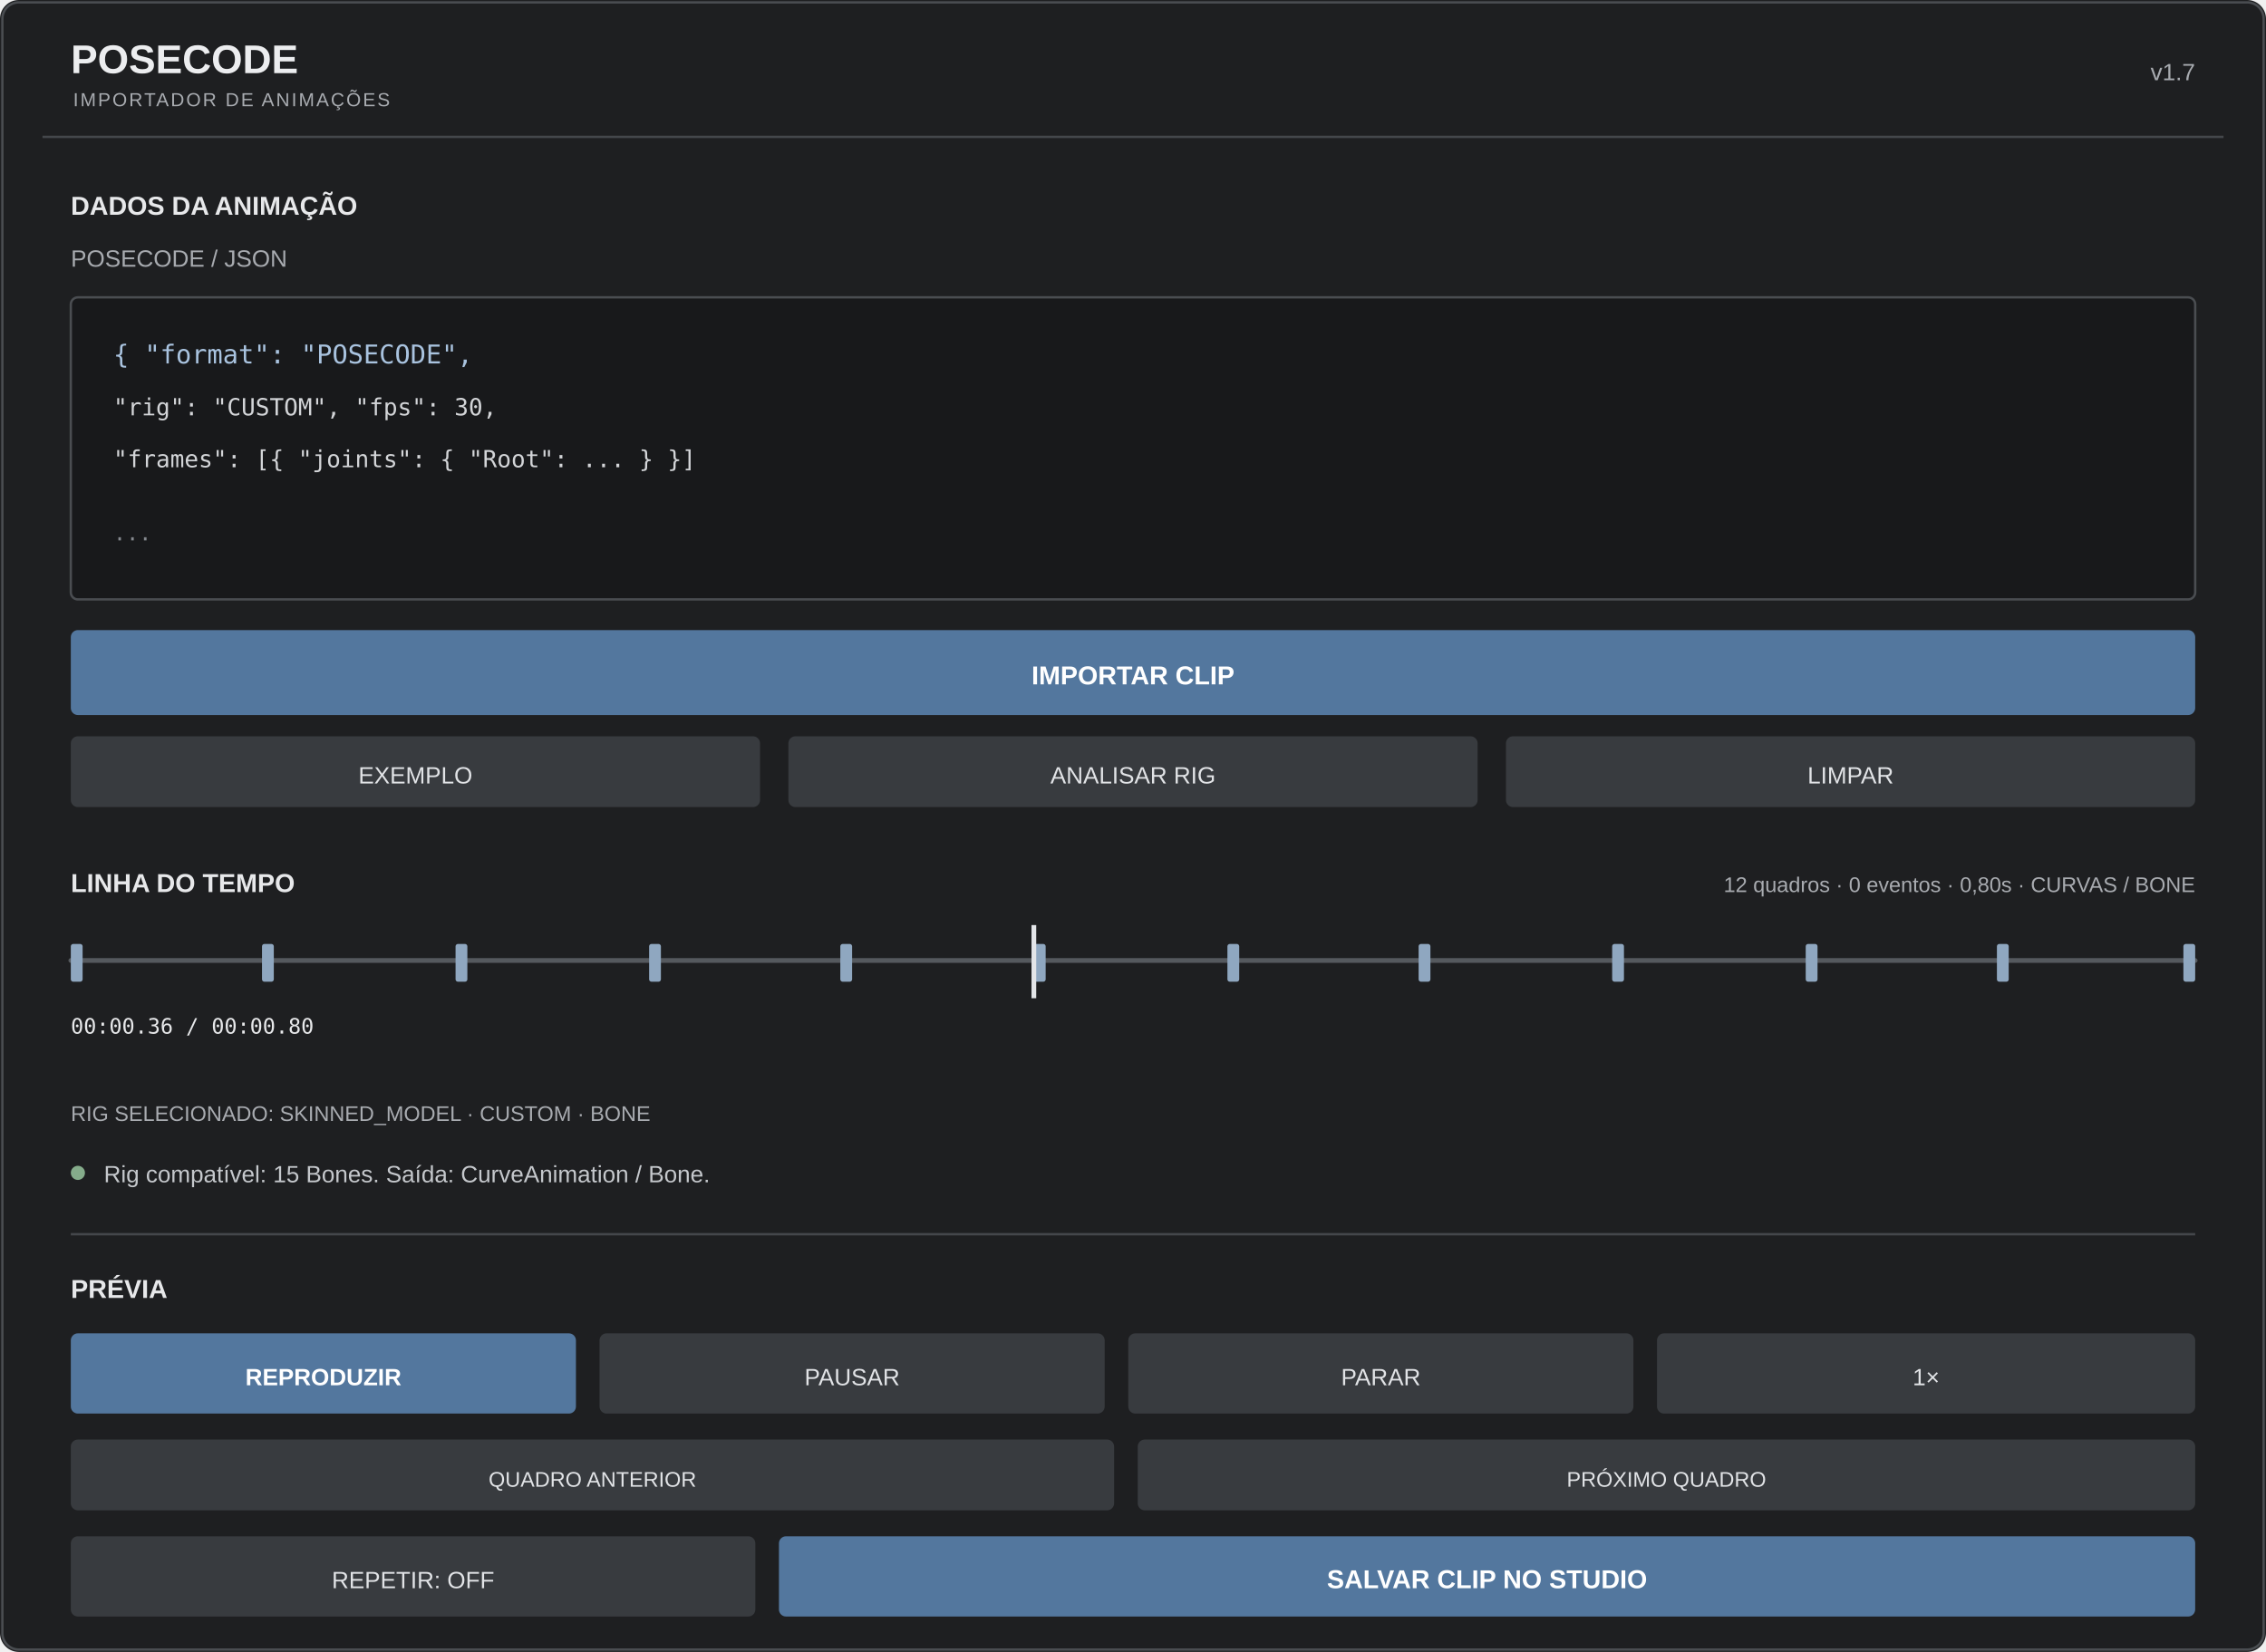
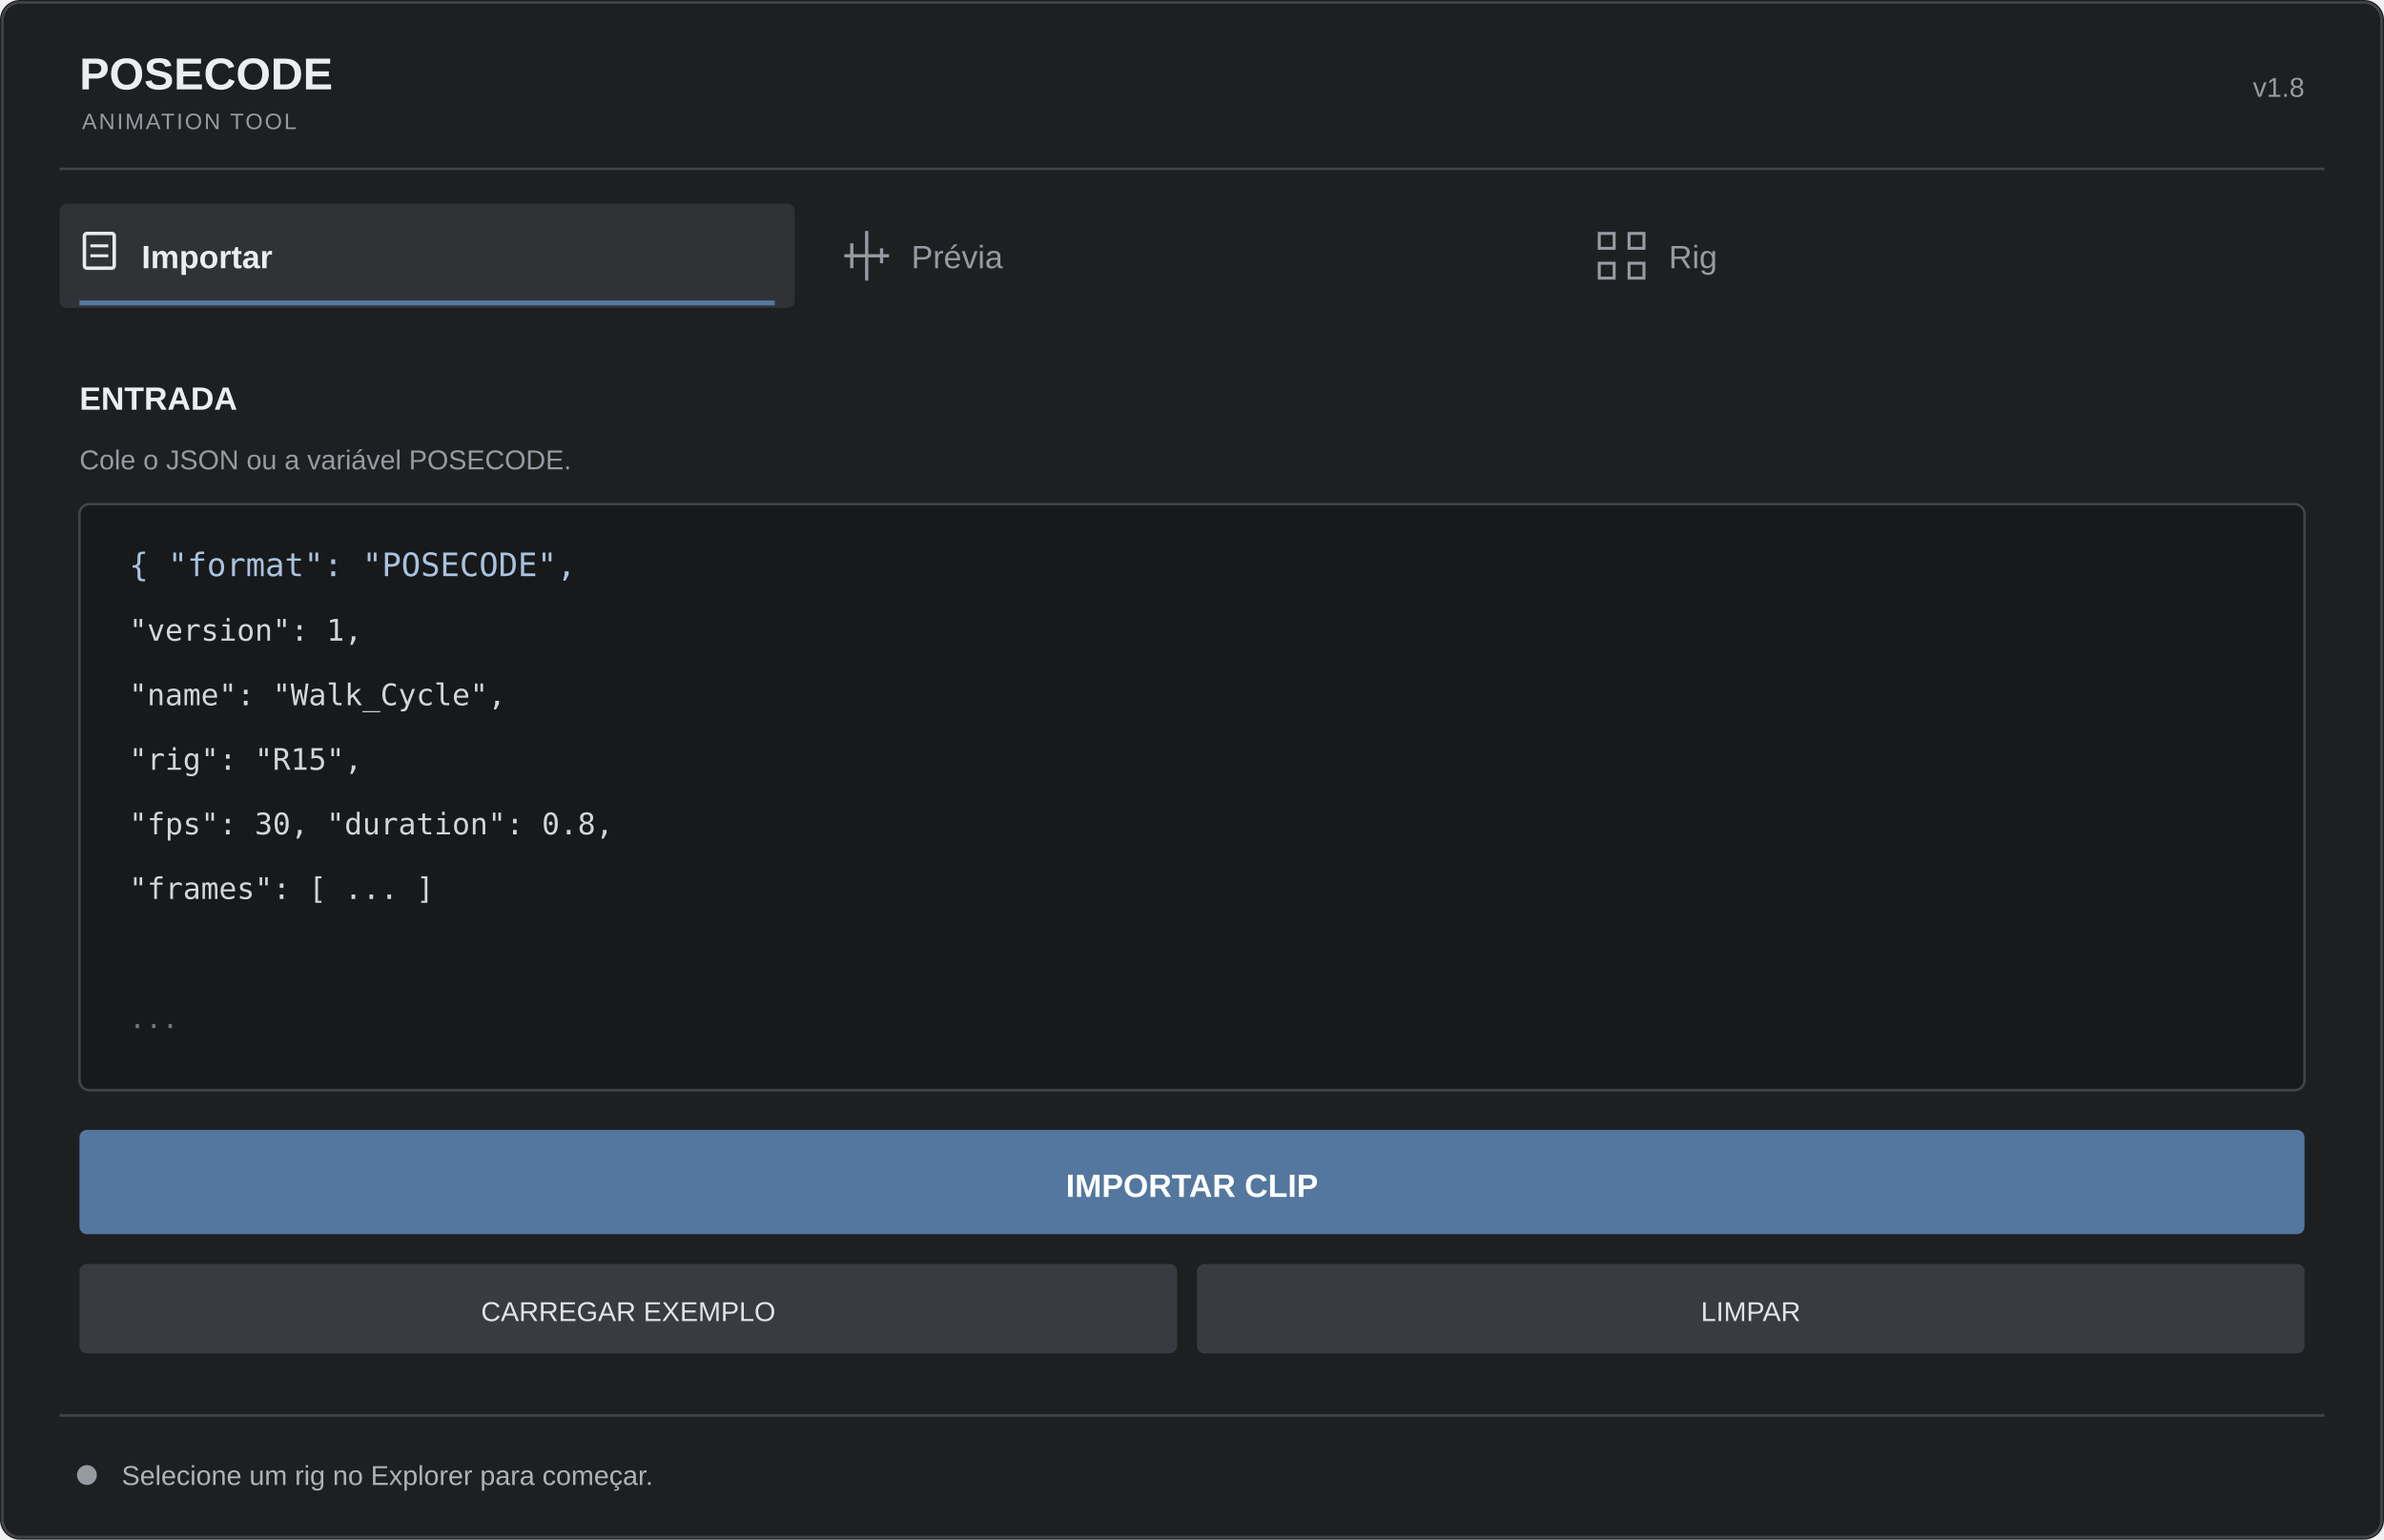
- <svg xmlns="http://www.w3.org/2000/svg" width="960" height="700" viewBox="0 0 960 700" fill="none">
-   <rect width="960" height="700" rx="8" fill="#1E1F21" />
-   <rect x="1" y="1" width="958" height="698" rx="7" stroke="#4A4D51" />
-   <path d="M18 58H942" stroke="#44474B" />
-   <text x="30" y="31" fill="#ECEDEF" font-family="Arial,sans-serif" font-size="17" font-weight="700">POSECODE</text>
-   <text x="31" y="45" fill="#A8ABB0" font-family="Arial,sans-serif" font-size="8" letter-spacing=".8">IMPORTADOR DE ANIMAÇÕES</text>
-   <text x="930" y="34" text-anchor="end" fill="#A8ABB0" font-family="Arial,sans-serif" font-size="10">v1.7</text>
-   <text x="30" y="91" fill="#E7E8EA" font-family="Arial,sans-serif" font-size="11" font-weight="700">DADOS DA ANIMAÇÃO</text>
-   <text x="30" y="113" fill="#A8ABB0" font-family="Arial,sans-serif" font-size="10">POSECODE / JSON</text>
-   <rect x="30" y="126" width="900" height="128" rx="3" fill="#18191B" stroke="#4A4D51" />
-   <text x="48" y="154" fill="#A9C3DF" font-family="monospace" font-size="11">{ "format": "POSECODE",</text>
-   <text x="48" y="176" fill="#D3D5D8" font-family="monospace" font-size="10">  "rig": "CUSTOM", "fps": 30,</text>
-   <text x="48" y="198" fill="#D3D5D8" font-family="monospace" font-size="10">  "frames": [{ "joints": { "Root": ... } }]</text>
-   <text x="48" y="229" fill="#85898F" font-family="monospace" font-size="9">...</text>
-   <rect x="30" y="267" width="900" height="36" rx="3" fill="#53779E" />
-   <text x="480" y="290" text-anchor="middle" fill="#FFFFFF" font-family="Arial,sans-serif" font-size="11" font-weight="700">IMPORTAR CLIP</text>
-   <rect x="30" y="312" width="292" height="30" rx="3" fill="#383B3F" />
-   <text x="176" y="332" text-anchor="middle" fill="#E1E3E6" font-family="Arial,sans-serif" font-size="10">EXEMPLO</text>
-   <rect x="334" y="312" width="292" height="30" rx="3" fill="#383B3F" />
-   <text x="480" y="332" text-anchor="middle" fill="#E1E3E6" font-family="Arial,sans-serif" font-size="10">ANALISAR RIG</text>
-   <rect x="638" y="312" width="292" height="30" rx="3" fill="#383B3F" />
-   <text x="784" y="332" text-anchor="middle" fill="#E1E3E6" font-family="Arial,sans-serif" font-size="10">LIMPAR</text>
-   <text x="30" y="378" fill="#E7E8EA" font-family="Arial,sans-serif" font-size="11" font-weight="700">LINHA DO TEMPO</text>
-   <text x="930" y="378" text-anchor="end" fill="#A8ABB0" font-family="Arial,sans-serif" font-size="9">12 quadros · 0 eventos · 0,80s · CURVAS / BONE</text>
-   <path d="M30 407H930" stroke="#55595E" stroke-width="2" stroke-linecap="round" />
-   <g fill="#8FA7C0">
-     <rect x="30" y="400" width="5" height="16" rx="1" />
-     <rect x="111" y="400" width="5" height="16" rx="1" />
-     <rect x="193" y="400" width="5" height="16" rx="1" />
-     <rect x="275" y="400" width="5" height="16" rx="1" />
-     <rect x="356" y="400" width="5" height="16" rx="1" />
-     <rect x="438" y="400" width="5" height="16" rx="1" />
-     <rect x="520" y="400" width="5" height="16" rx="1" />
-     <rect x="601" y="400" width="5" height="16" rx="1" />
-     <rect x="683" y="400" width="5" height="16" rx="1" />
-     <rect x="765" y="400" width="5" height="16" rx="1" />
-     <rect x="846" y="400" width="5" height="16" rx="1" />
-     <rect x="925" y="400" width="5" height="16" rx="1" />
-   </g>
-   <path d="M438 392V423" stroke="#E3E5E8" stroke-width="2" />
-   <text x="30" y="438" fill="#E7E8EA" font-family="monospace" font-size="9">00:00.36 / 00:00.80</text>
-   <text x="30" y="475" fill="#A8ABB0" font-family="Arial,sans-serif" font-size="9">RIG SELECIONADO: SKINNED_MODEL · CUSTOM · BONE</text>
-   <circle cx="33" cy="497" r="3" fill="#85AC8B" />
-   <text x="44" y="501" fill="#C5C8CC" font-family="Arial,sans-serif" font-size="10">Rig compatível: 15 Bones. Saída: CurveAnimation / Bone.</text>
-   <path d="M30 523H930" stroke="#44474B" />
-   <text x="30" y="550" fill="#E7E8EA" font-family="Arial,sans-serif" font-size="11" font-weight="700">PRÉVIA</text>
-   <rect x="30" y="565" width="214" height="34" rx="3" fill="#53779E" />
-   <text x="137" y="587" text-anchor="middle" fill="#FFFFFF" font-family="Arial,sans-serif" font-size="10" font-weight="700">REPRODUZIR</text>
-   <rect x="254" y="565" width="214" height="34" rx="3" fill="#383B3F" />
-   <text x="361" y="587" text-anchor="middle" fill="#E1E3E6" font-family="Arial,sans-serif" font-size="10">PAUSAR</text>
-   <rect x="478" y="565" width="214" height="34" rx="3" fill="#383B3F" />
-   <text x="585" y="587" text-anchor="middle" fill="#E1E3E6" font-family="Arial,sans-serif" font-size="10">PARAR</text>
-   <rect x="702" y="565" width="228" height="34" rx="3" fill="#383B3F" />
-   <text x="816" y="587" text-anchor="middle" fill="#E1E3E6" font-family="Arial,sans-serif" font-size="10">1×</text>
-   <rect x="30" y="610" width="442" height="30" rx="3" fill="#383B3F" />
-   <text x="251" y="630" text-anchor="middle" fill="#E1E3E6" font-family="Arial,sans-serif" font-size="9">QUADRO ANTERIOR</text>
-   <rect x="482" y="610" width="448" height="30" rx="3" fill="#383B3F" />
-   <text x="706" y="630" text-anchor="middle" fill="#E1E3E6" font-family="Arial,sans-serif" font-size="9">PRÓXIMO QUADRO</text>
-   <rect x="30" y="651" width="290" height="34" rx="3" fill="#383B3F" />
-   <text x="175" y="673" text-anchor="middle" fill="#E1E3E6" font-family="Arial,sans-serif" font-size="10">REPETIR: OFF</text>
-   <rect x="330" y="651" width="600" height="34" rx="3" fill="#53779E" />
-   <text x="630" y="673" text-anchor="middle" fill="#FFFFFF" font-family="Arial,sans-serif" font-size="11" font-weight="700">SALVAR CLIP NO STUDIO</text>
+ <svg xmlns="http://www.w3.org/2000/svg" width="960" height="620" viewBox="0 0 960 620" fill="none">
+   <rect width="960" height="620" rx="8" fill="#1E1F21" />
+   <rect x="1" y="1" width="958" height="618" rx="7" stroke="#414449" />
+   <text x="32" y="36" fill="#ECEDEF" font-family="Arial,sans-serif" font-size="18" font-weight="700">POSECODE</text>
+   <text x="33" y="52" fill="#969BA2" font-family="Arial,sans-serif" font-size="9" letter-spacing=".8">ANIMATION TOOL</text>
+   <text x="928" y="39" text-anchor="end" fill="#969BA2" font-family="Arial,sans-serif" font-size="11">v1.8</text>
+   <path d="M24 68H936" stroke="#414449" />
+   <rect x="24" y="82" width="296" height="42" rx="3" fill="#303236" />
+   <rect x="34" y="94" width="12" height="14" rx="1" stroke="#E8EAED" stroke-width="1.4" />
+   <path d="M37 99H43M37 103H43" stroke="#E8EAED" stroke-width="1.2" stroke-linecap="square" />
+   <text x="57" y="108" fill="#ECEDEF" font-family="Arial,sans-serif" font-size="13" font-weight="600">Importar</text>
+   <rect x="330" y="82" width="296" height="42" rx="3" fill="#1E1F21" />
+   <path d="M340 103H358M343 98V108M349 93V113M355 100V106" stroke="#969BA2" stroke-width="1.3" />
+   <text x="367" y="108" fill="#969BA2" font-family="Arial,sans-serif" font-size="13">Prévia</text>
+   <rect x="632" y="82" width="304" height="42" rx="3" fill="#1E1F21" />
+   <path d="M644 94H650V100H644ZM656 94H662V100H656ZM644 106H650V112H644ZM656 106H662V112H656Z" stroke="#969BA2" stroke-width="1.2" fill="none" />
+   <text x="672" y="108" fill="#969BA2" font-family="Arial,sans-serif" font-size="13">Rig</text>
+   <rect x="32" y="121" width="280" height="2" fill="#53779E" />
+   <text x="32" y="165" fill="#ECEDEF" font-family="Arial,sans-serif" font-size="13" font-weight="600">ENTRADA</text>
+   <text x="32" y="189" fill="#969BA2" font-family="Arial,sans-serif" font-size="11">Cole o JSON ou a variável POSECODE.</text>
+   <rect x="32" y="203" width="896" height="236" rx="4" fill="#18191B" stroke="#414449" />
+   <text x="52" y="232" fill="#A9C3DF" font-family="monospace" font-size="13">{ "format": "POSECODE",</text>
+   <text x="52" y="258" fill="#D3D5D8" font-family="monospace" font-size="12">  "version": 1,</text>
+   <text x="52" y="284" fill="#D3D5D8" font-family="monospace" font-size="12">  "name": "Walk_Cycle",</text>
+   <text x="52" y="310" fill="#D3D5D8" font-family="monospace" font-size="12">  "rig": "R15",</text>
+   <text x="52" y="336" fill="#D3D5D8" font-family="monospace" font-size="12">  "fps": 30, "duration": 0.8,</text>
+   <text x="52" y="362" fill="#D3D5D8" font-family="monospace" font-size="12">  "frames": [ ... ]</text>
+   <text x="52" y="414" fill="#737981" font-family="monospace" font-size="11">...</text>
+   <rect x="32" y="455" width="896" height="42" rx="3" fill="#53779E" />
+   <text x="480" y="482" text-anchor="middle" fill="#FFFFFF" font-family="Arial,sans-serif" font-size="13" font-weight="700">IMPORTAR CLIP</text>
+   <rect x="32" y="509" width="442" height="36" rx="3" fill="#383B3F" />
+   <text x="253" y="532" text-anchor="middle" fill="#E1E3E6" font-family="Arial,sans-serif" font-size="11">CARREGAR EXEMPLO</text>
+   <rect x="482" y="509" width="446" height="36" rx="3" fill="#383B3F" />
+   <text x="705" y="532" text-anchor="middle" fill="#E1E3E6" font-family="Arial,sans-serif" font-size="11">LIMPAR</text>
+   <path d="M24 570H936" stroke="#414449" />
+   <circle cx="35" cy="594" r="4" fill="#969BA2" />
+   <text x="49" y="598" fill="#AEB2B8" font-family="Arial,sans-serif" font-size="11">Selecione um rig no Explorer para começar.</text>
</svg>
